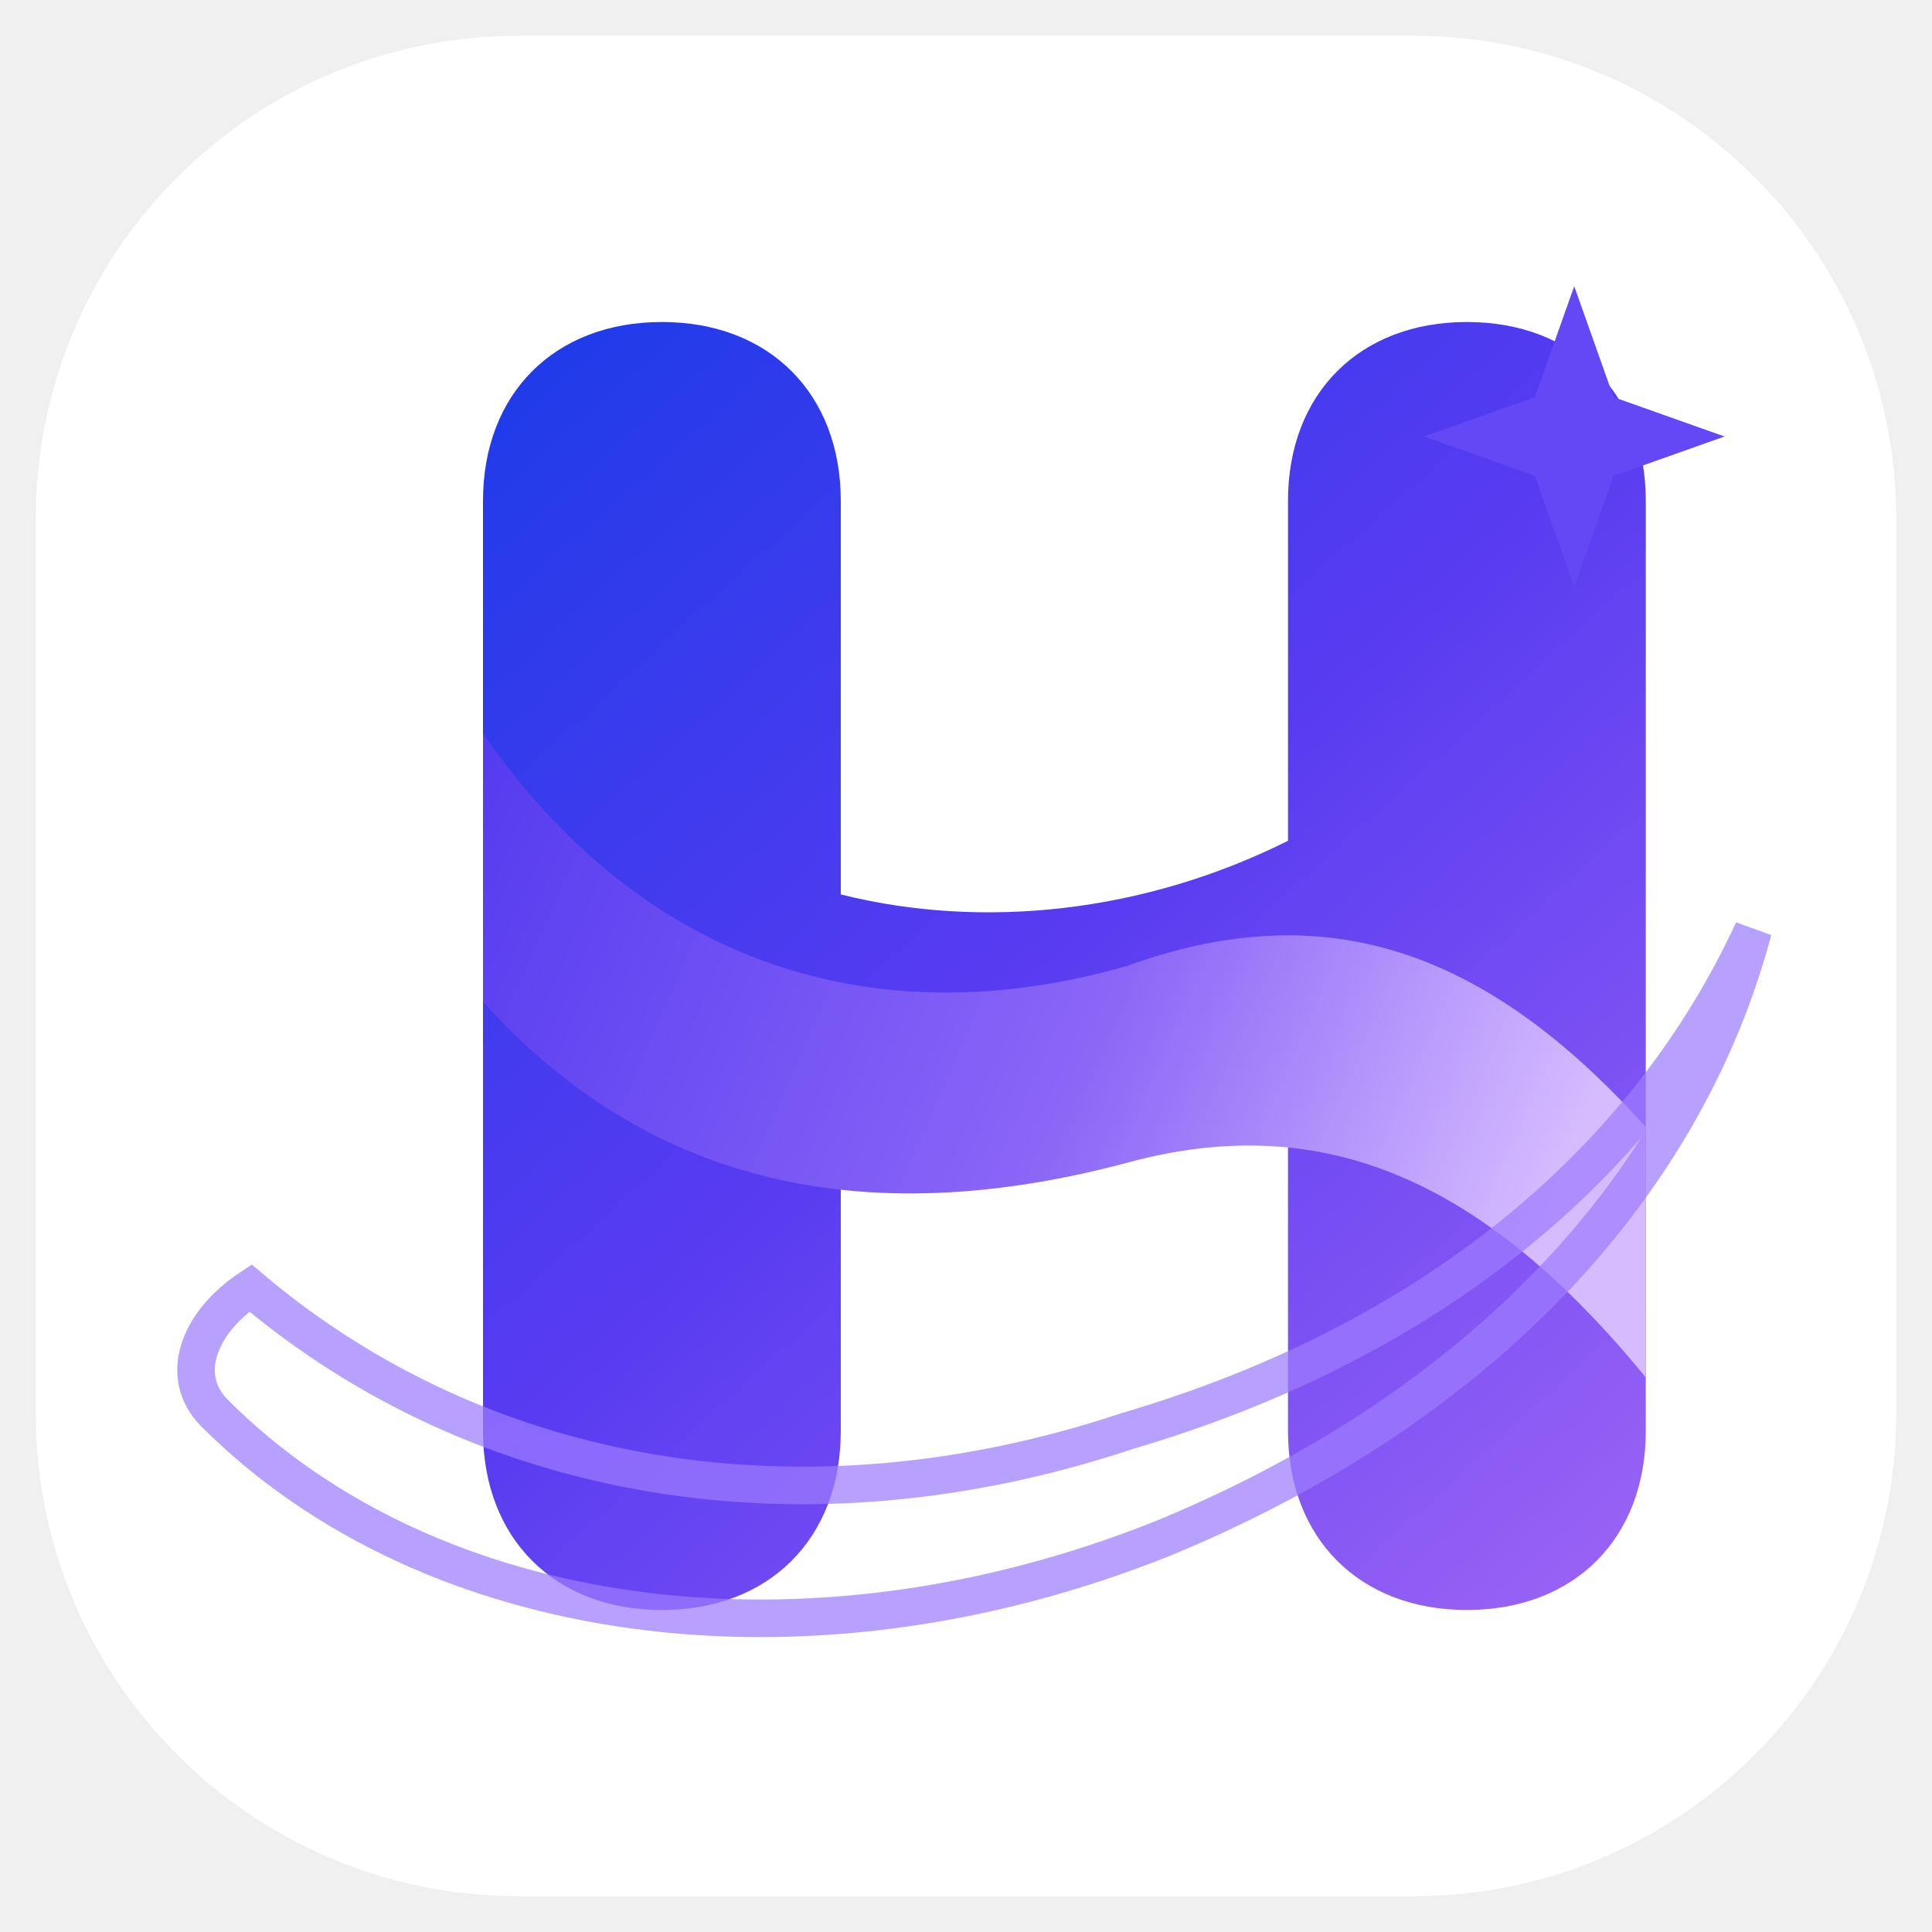
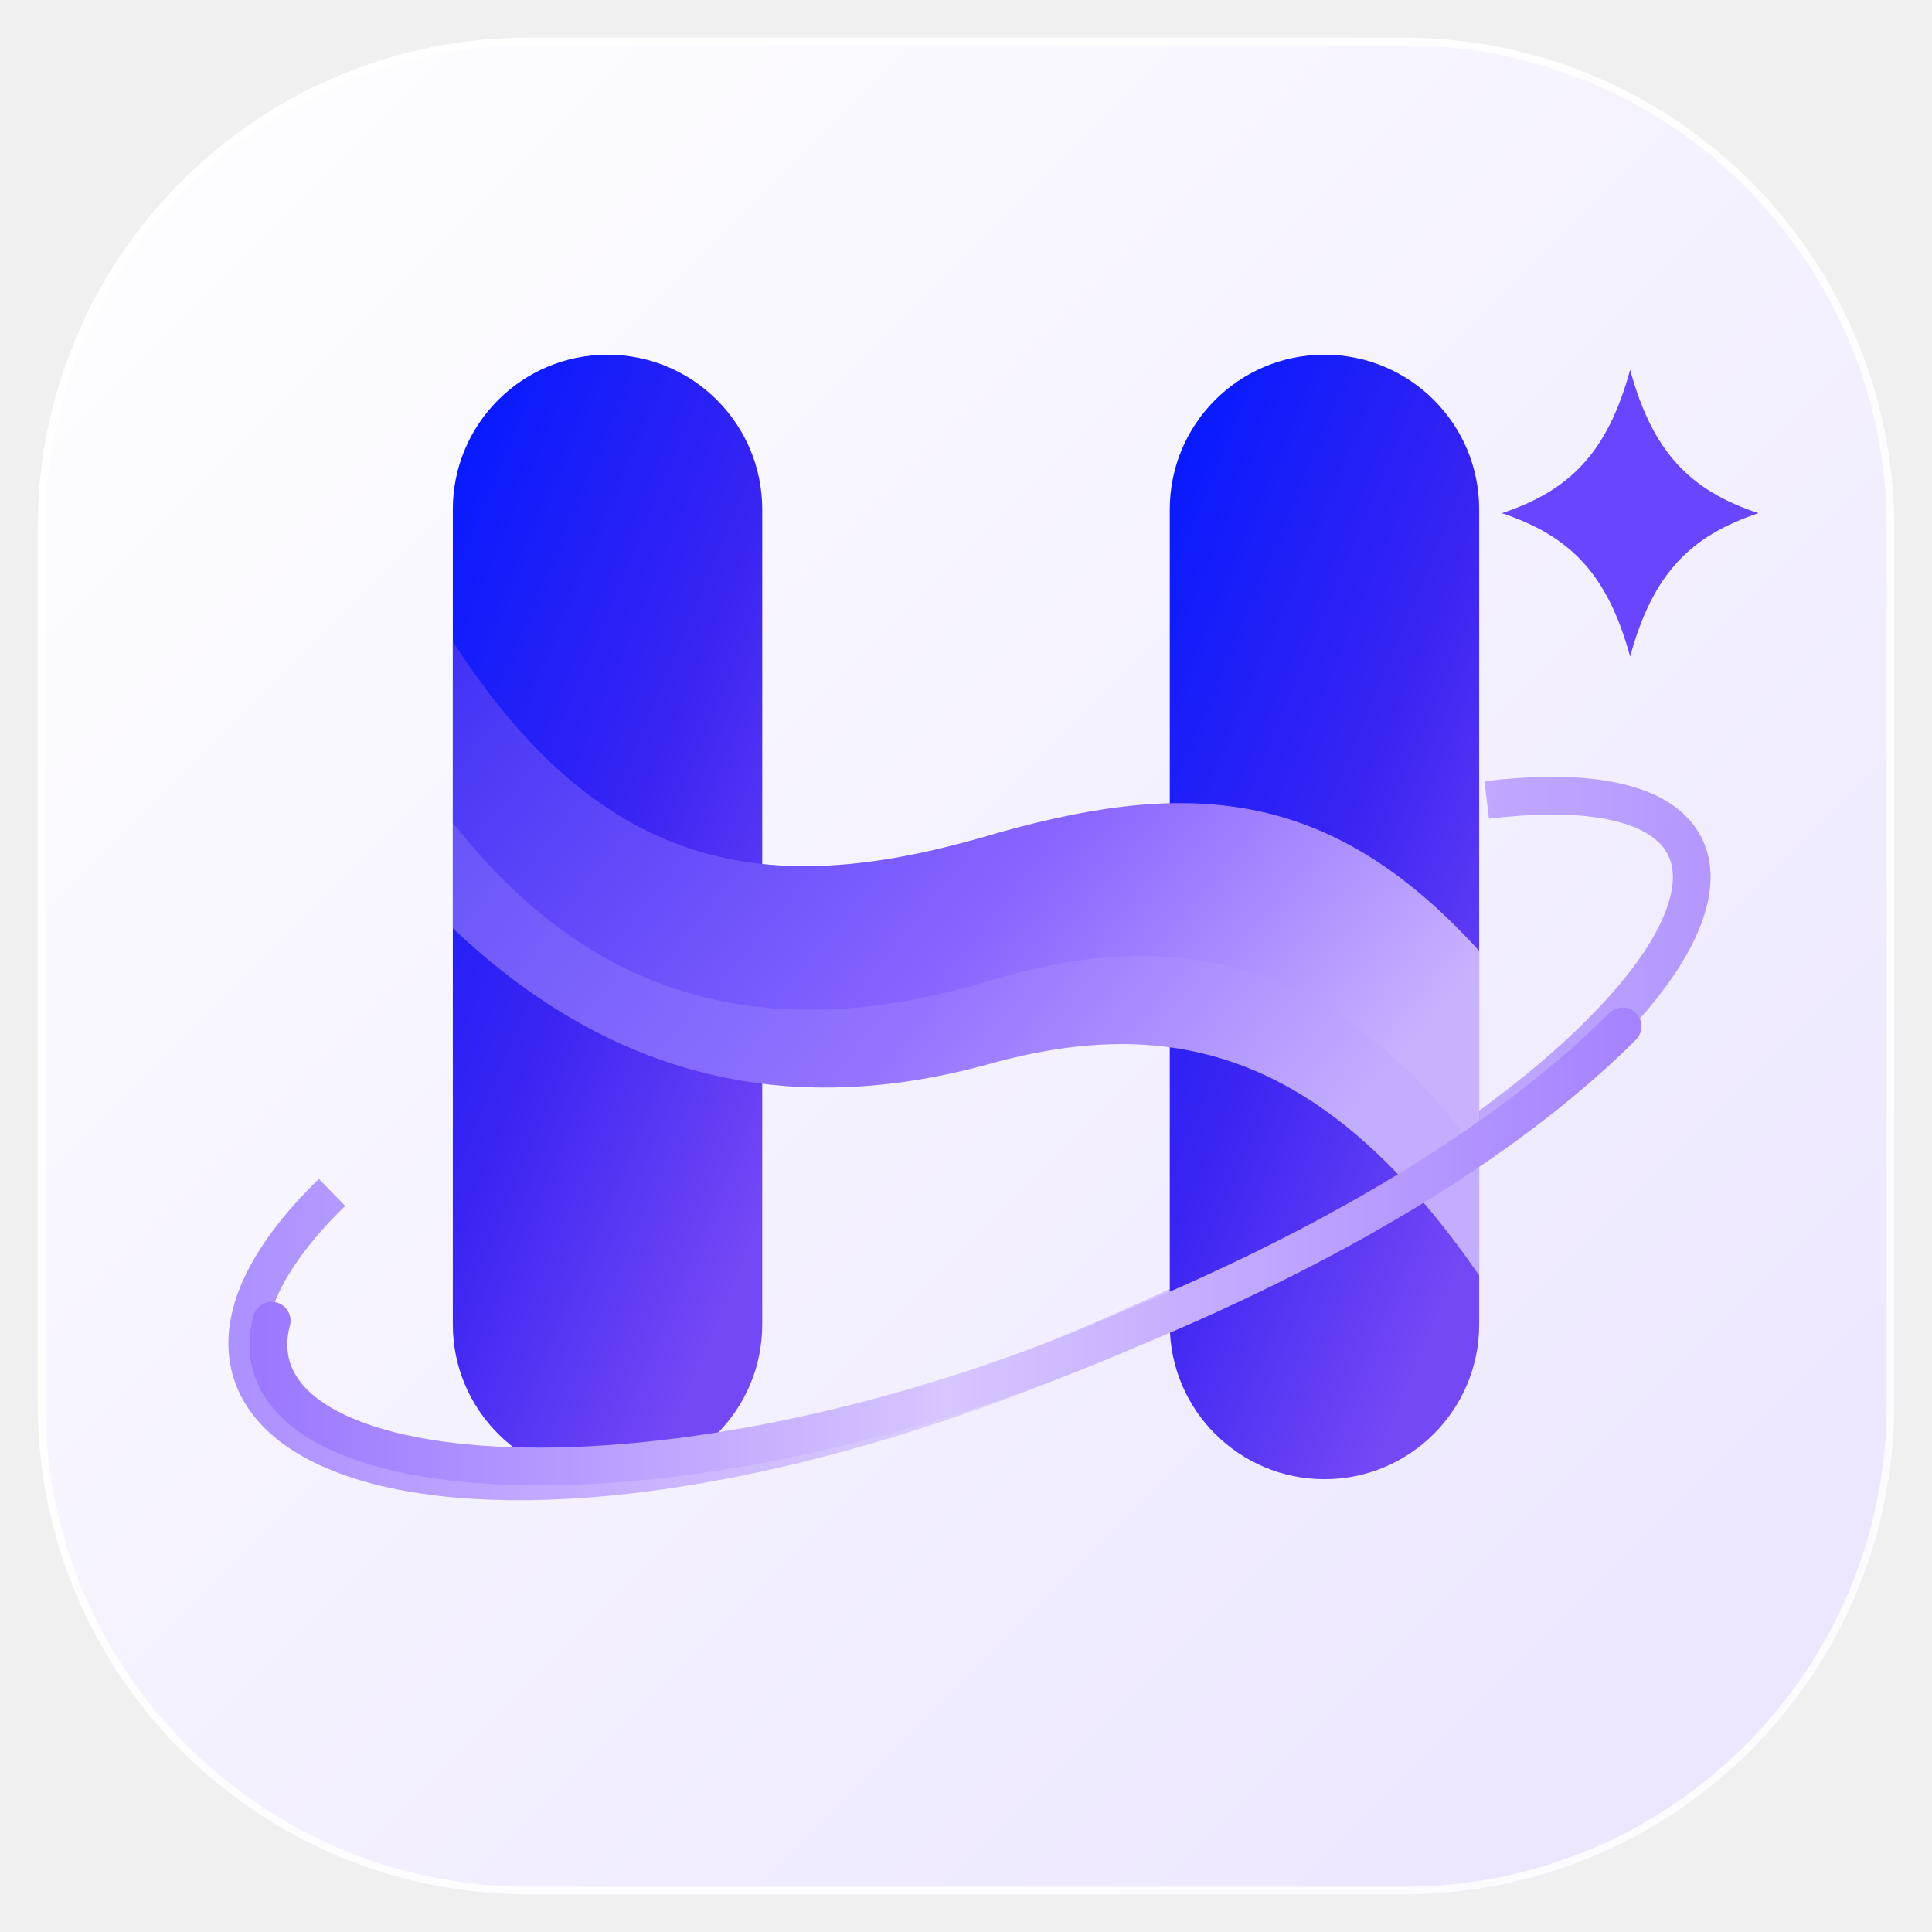
- <svg xmlns="http://www.w3.org/2000/svg" viewBox="0 0 108 108" role="img" aria-label="Haruna">
+ <svg xmlns="http://www.w3.org/2000/svg" width="256" height="256" viewBox="0 0 256 256" role="img" aria-label="Haruna">
  <defs>
-     <linearGradient id="h" x1="22" y1="18" x2="88" y2="91" gradientUnits="userSpaceOnUse">
-       <stop stop-color="#173BE8" />
-       <stop offset=".5" stop-color="#573BF1" />
-       <stop offset="1" stop-color="#9A63F5" />
+     <linearGradient id="tile" x1="0" y1="0" x2="1" y2="1">
+       <stop stop-color="#fff" />
+       <stop offset="1" stop-color="#eae4ff" />
    </linearGradient>
-     <linearGradient id="r" x1="27" y1="43" x2="86" y2="69" gradientUnits="userSpaceOnUse">
-       <stop stop-color="#563CF0" />
-       <stop offset=".58" stop-color="#8B66F7" />
-       <stop offset="1" stop-color="#D6BCFF" />
+     <linearGradient id="stem" x1="0" y1="0" x2=".65" y2="1">
+       <stop stop-color="#0019ff" />
+       <stop offset=".55" stop-color="#3924f3" />
+       <stop offset="1" stop-color="#7548f5" />
+     </linearGradient>
+     <linearGradient id="ribbon" x1="0" y1="0" x2="1" y2=".5">
+       <stop stop-color="#4032f5" />
+       <stop offset=".6" stop-color="#8a66ff" />
+       <stop offset="1" stop-color="#c8b2ff" />
+     </linearGradient>
+     <linearGradient id="orbit" x1="0" y1="0" x2="1" y2="0">
+       <stop stop-color="#9b78ff" />
+       <stop offset=".5" stop-color="#d7c6ff" />
+       <stop offset="1" stop-color="#a583ff" />
    </linearGradient>
  </defs>
-   <rect x="2" y="2" width="104" height="104" rx="27" fill="#fff" />
-   <path d="M27 28c0-6 4-10 10-10s10 4 10 10v22c8 2 17 1 25-3V28c0-6 4-10 10-10s10 4 10 10v52c0 6-4 10-10 10s-10-4-10-10V63c-8-3-17-2-25 2v15c0 6-4 10-10 10s-10-4-10-10V28Z" fill="url(#h)" />
-   <path d="M27 41c9 13 22 17 36 13 11-4 20-1 29 9v14c-9-11-18-15-29-12-15 4-27 1-36-9V41Z" fill="url(#r)" />
-   <path d="M88 16l2.2 6.2 6.2 2.2-6.2 2.2-2.2 6.2-2.2-6.2-6.2-2.2 6.2-2.2Z" fill="#6448F5" />
-   <path d="M14 72c13 11 31 14 49 8 17-5 29-15 35-28-4 15-16 27-33 34-20 8-41 5-53-7-2-2-1-5 2-7Z" fill="none" stroke="#9C7BFF" stroke-width="2.1" stroke-linecap="round" opacity=".72" />
+   <rect x="5" y="5" width="246" height="246" rx="65" fill="url(#tile)" />
+   <rect x="5.5" y="5.5" width="245" height="245" rx="64.5" fill="none" stroke="#fff" stroke-opacity=".85" />
+   <path d="M44 158C8 193 63 213 145 178S247 100 197 106" fill="none" stroke="url(#orbit)" stroke-width="5" opacity=".8" />
+   <rect x="60" y="47" width="41" height="149" rx="20.5" fill="url(#stem)" />
+   <rect x="155" y="47" width="41" height="149" rx="20.5" fill="url(#stem)" />
+   <path d="M60 85C80 116 102 119 130 111C157 103 176 104 196 126V169C176 140 156 134 131 141C102 149 79 141 60 123Z" fill="url(#ribbon)" />
+   <path d="M131 141C156 134 176 140 196 169V153C178 128 157 122 131 130C101 139 78 132 60 109V123C79 141 102 149 131 141Z" fill="#b3a0ff" opacity=".25" />
+   <path d="M36 175C30 198 88 203 150 176C179 164 201 150 215 136" fill="none" stroke="url(#orbit)" stroke-width="5" stroke-linecap="round" />
+   <path d="M216 49C219 60 224 65 233 68C224 71 219 76 216 87C213 76 208 71 199 68C208 65 213 60 216 49Z" fill="#6945ff" />
</svg>
